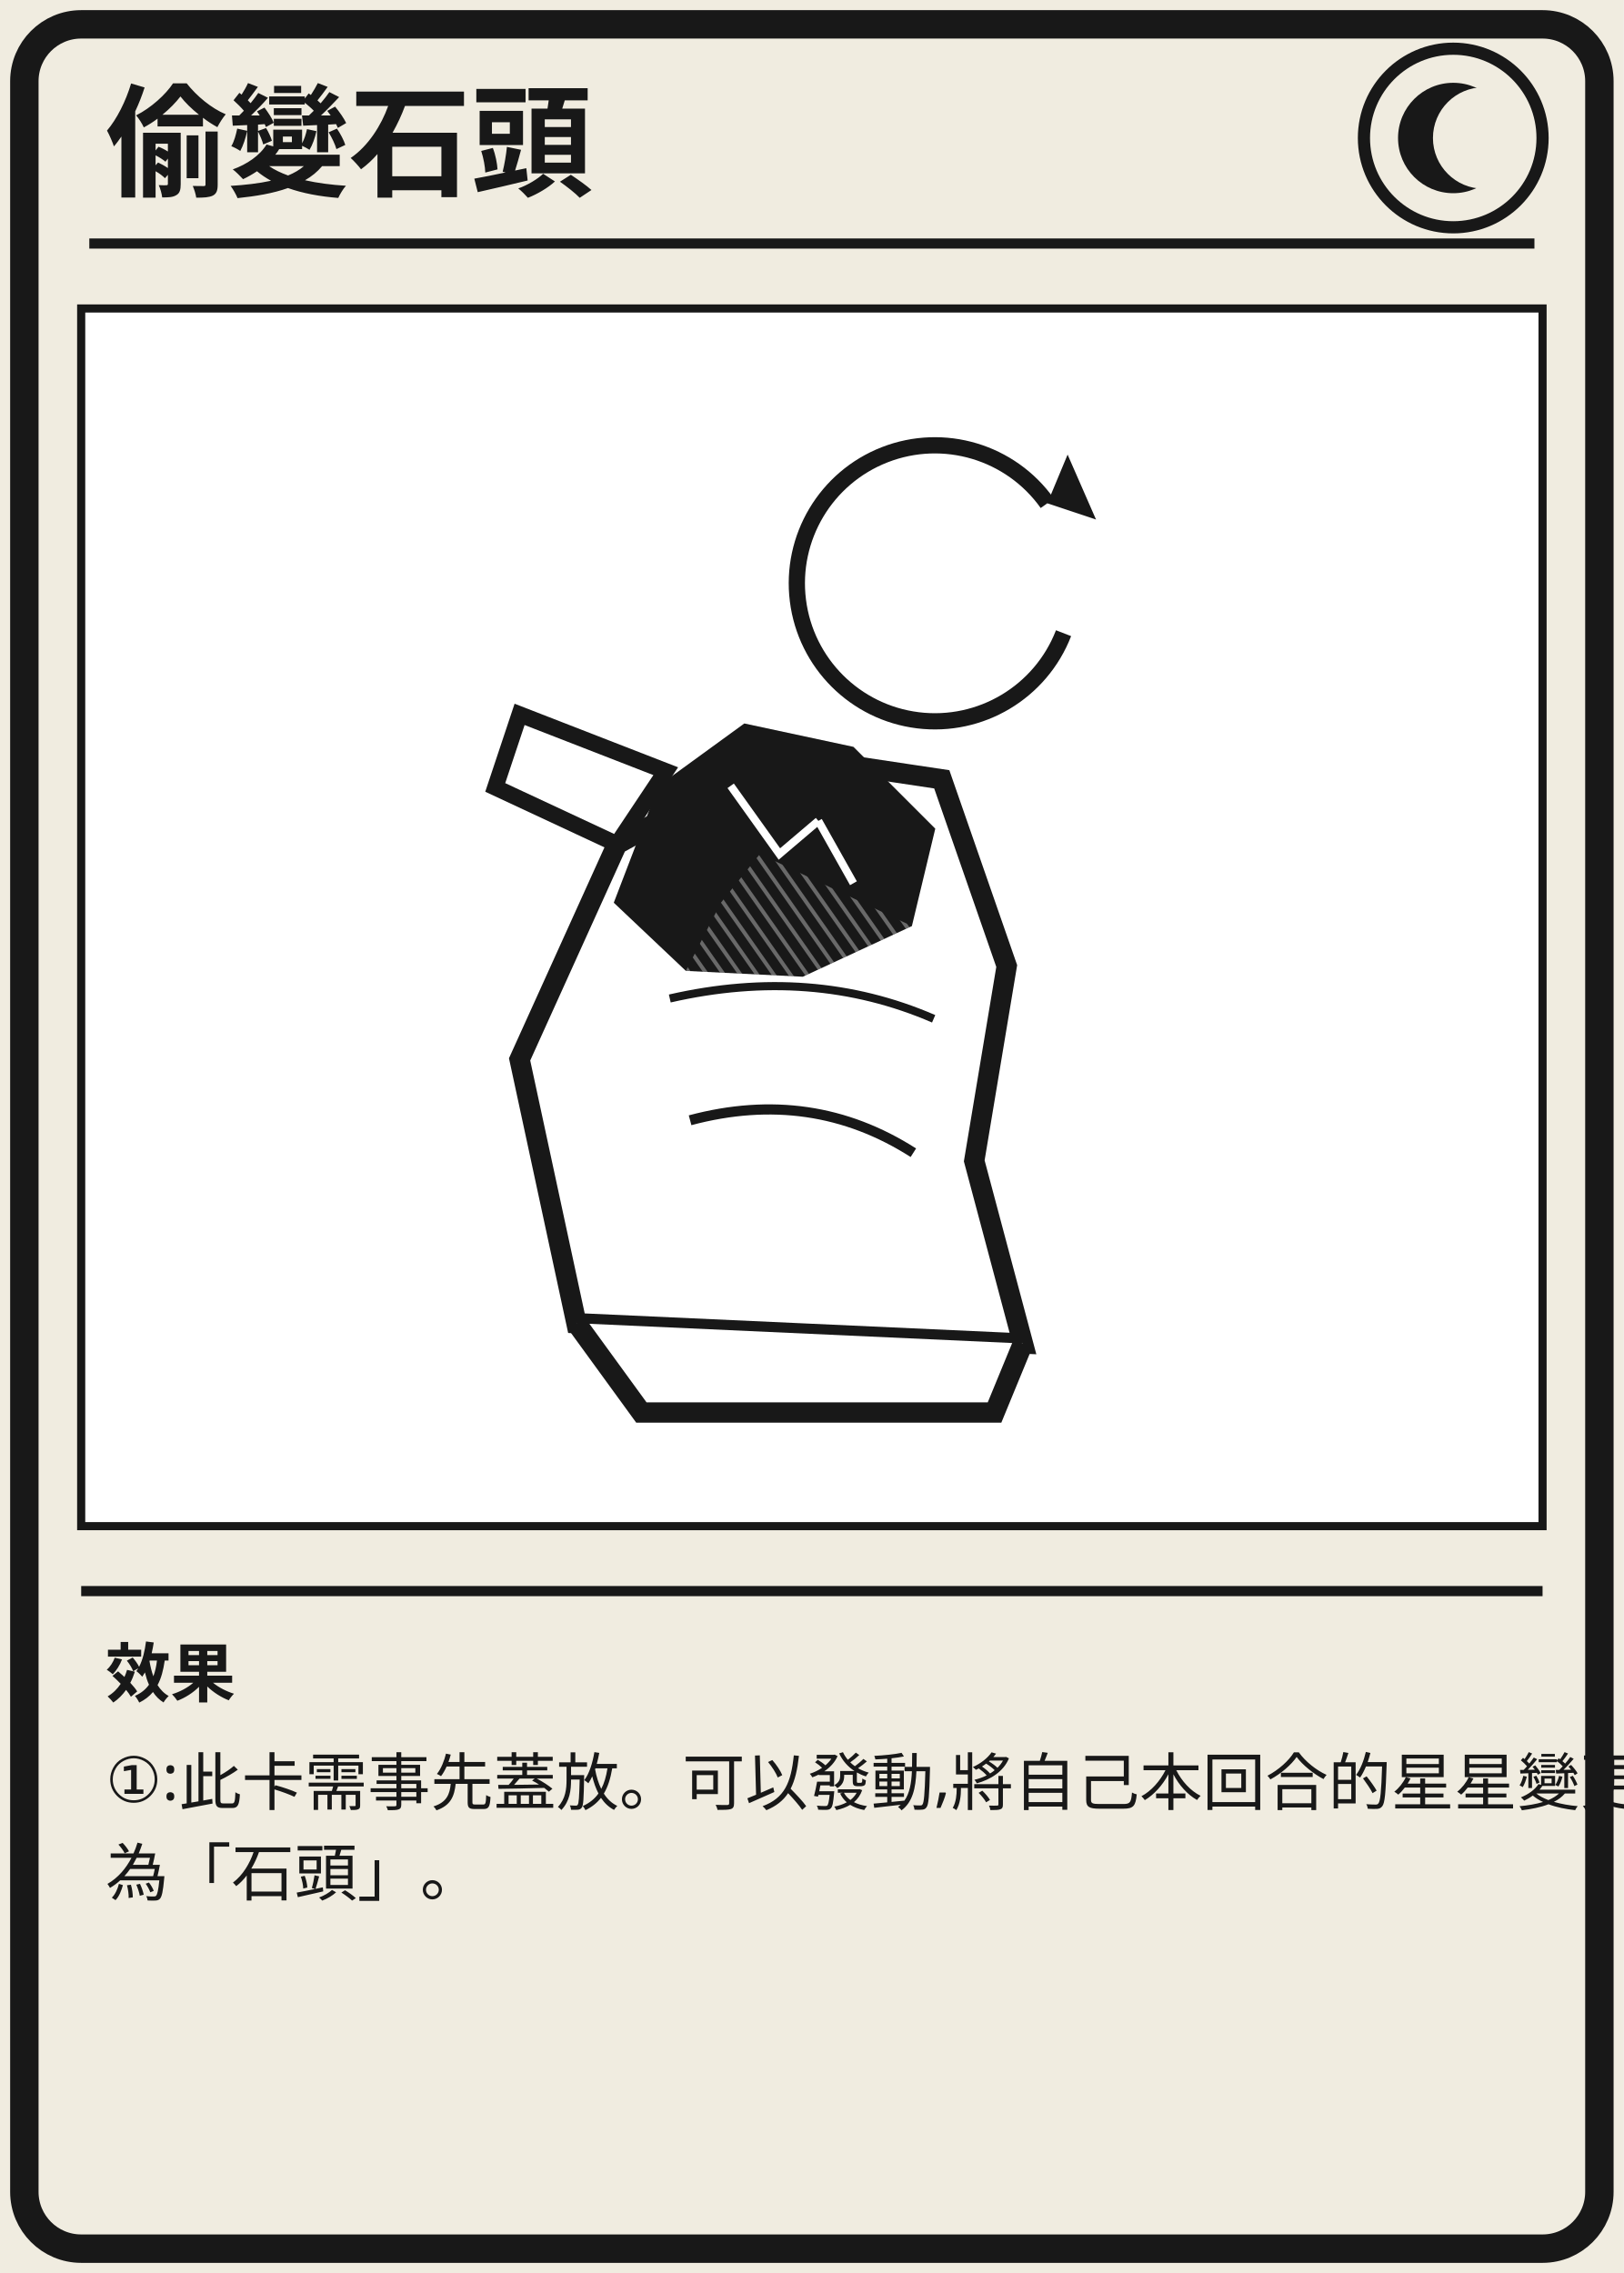
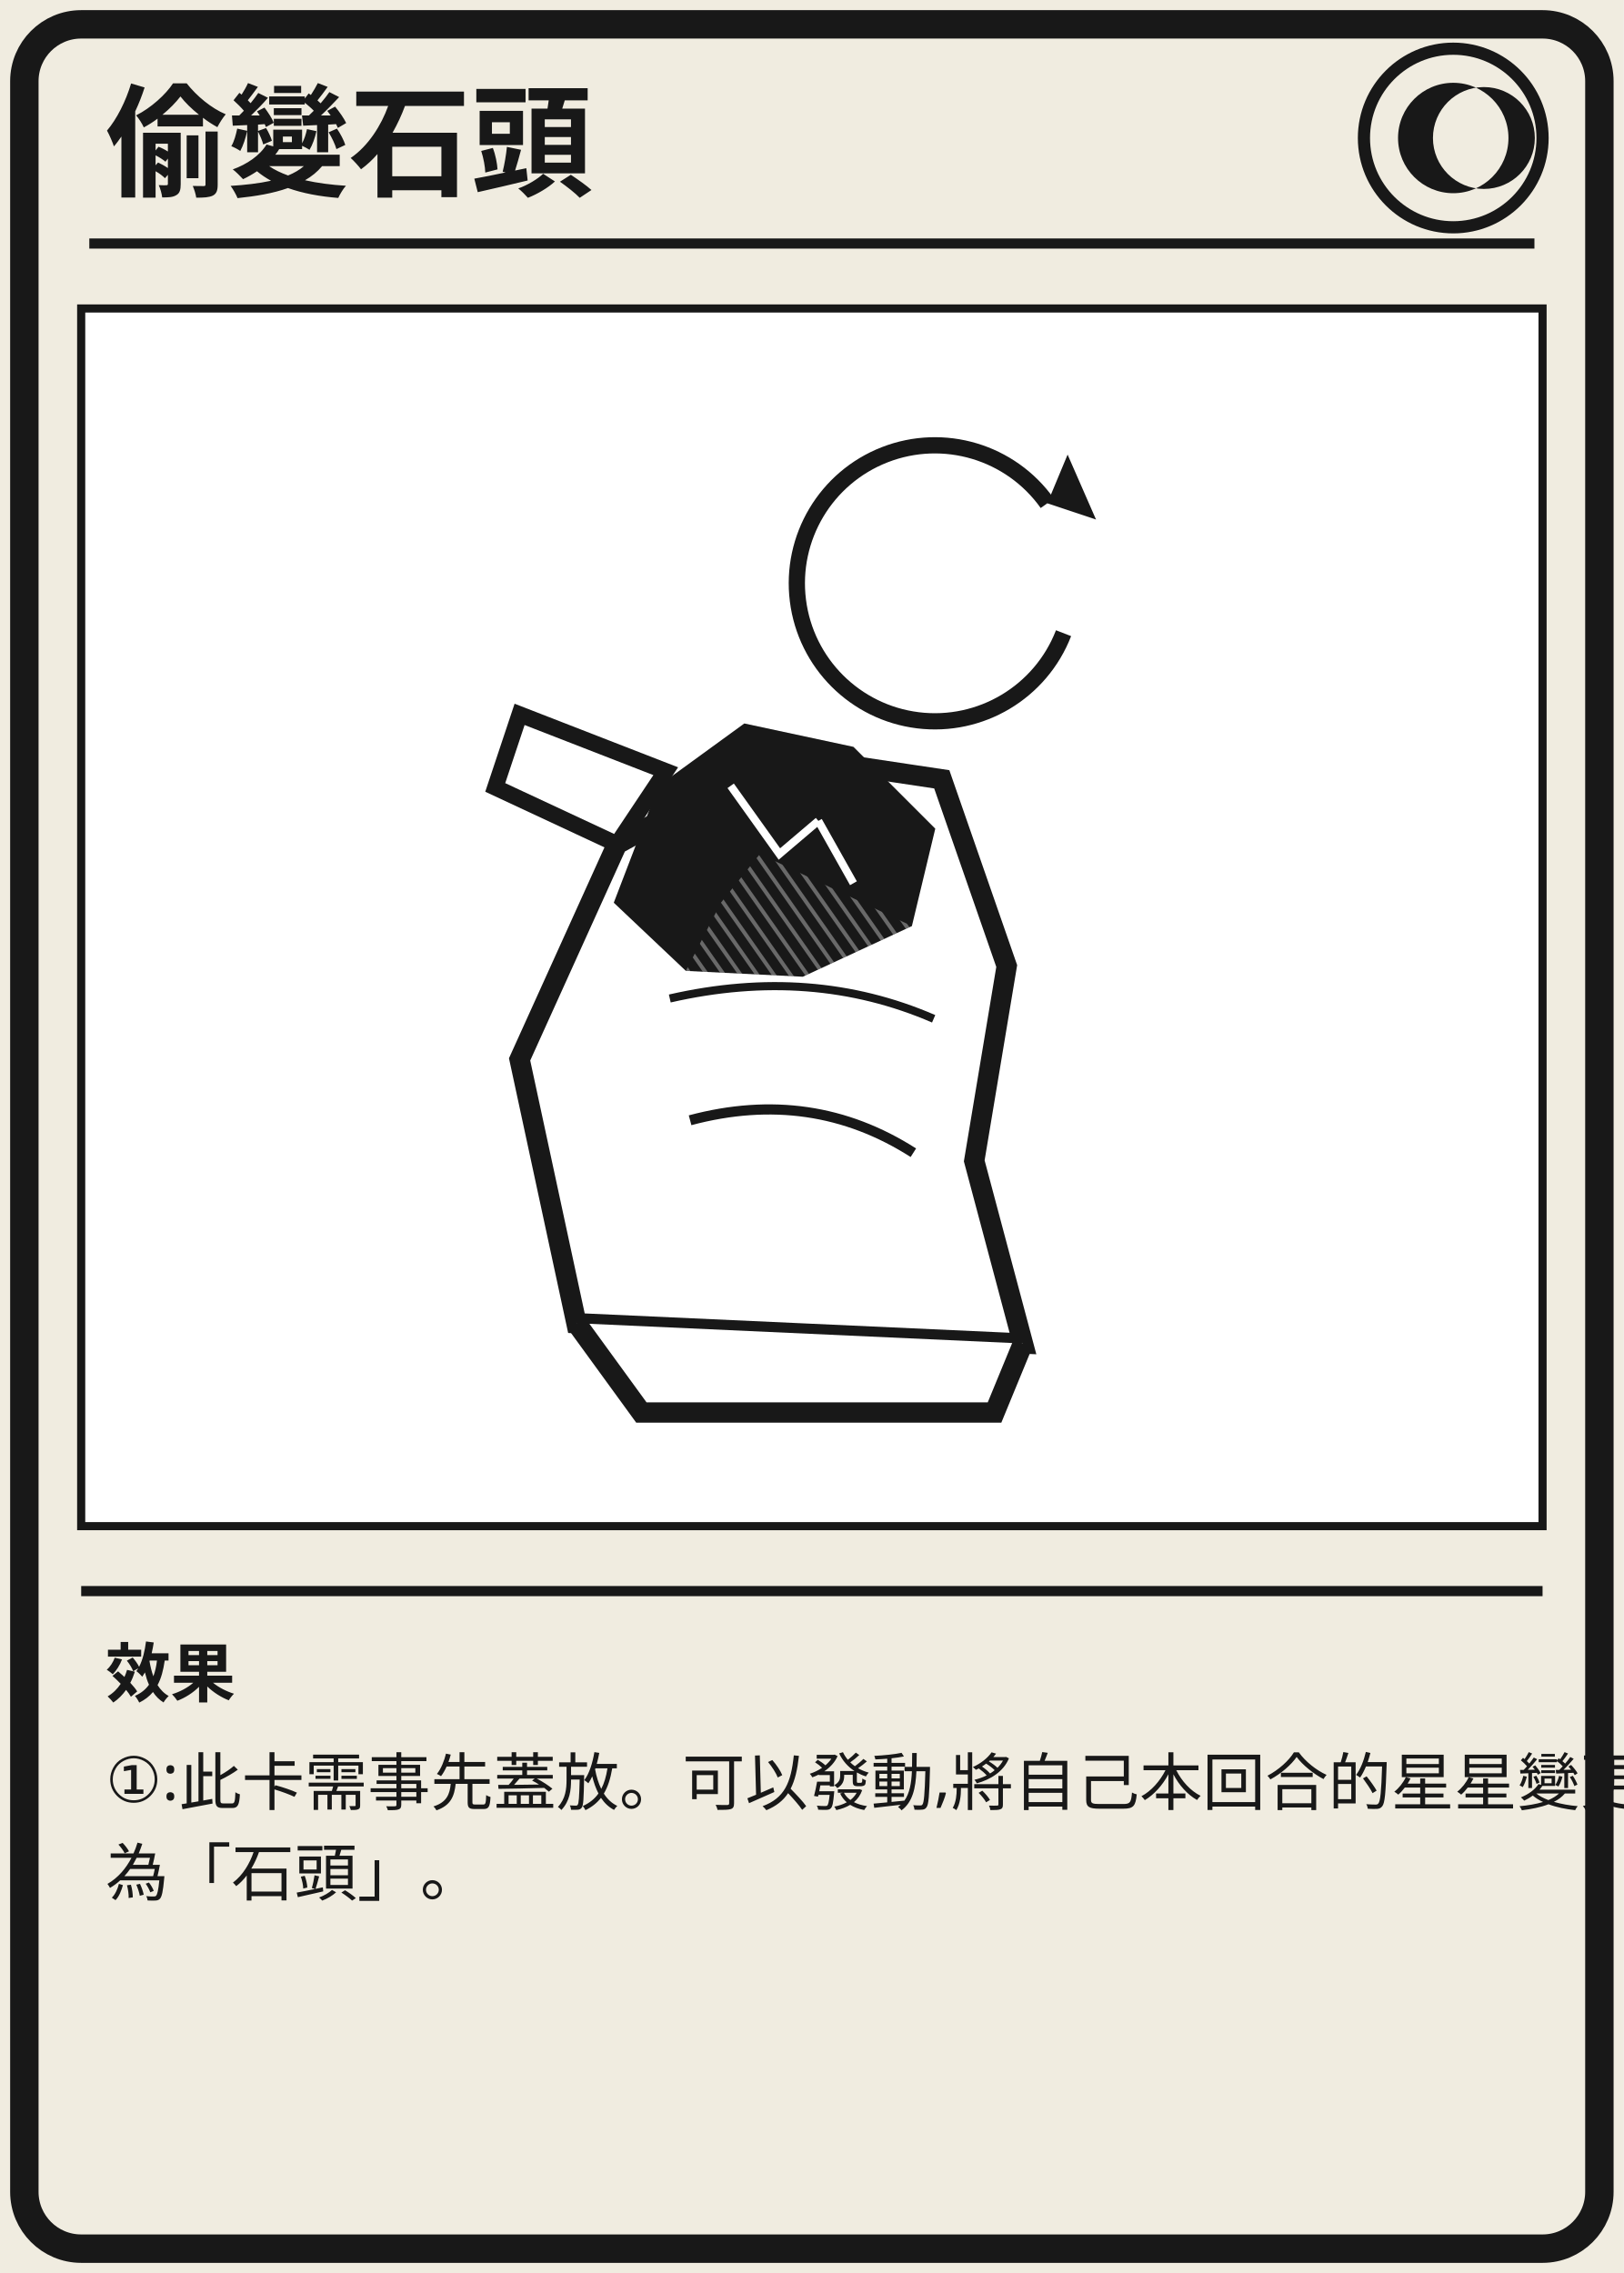
<svg xmlns="http://www.w3.org/2000/svg" viewBox="0 0 400 560" font-family="'Microsoft JhengHei','Noto Sans TC',sans-serif">
  <rect x="0" y="0" width="400" height="560" fill="#f0ece0" />
  <text x="26" y="46" font-size="30" font-weight="700" fill="#181818">偷變石頭</text>
  <line x1="22" y1="60" x2="378" y2="60" stroke="#181818" stroke-width="2.5" />
  <circle cx="358" cy="34" r="22" fill="#f0ece0" stroke="#181818" stroke-width="3" />
-   <circle cx="358.0" cy="34.0" r="13.6" fill="#181818" />
-   <circle cx="365.5" cy="34.0" r="12.5" fill="#f0ece0" />
+   <path d="M344.4,34.0 A13.6,13.6 0 1,0 371.6,34.0 A13.6,13.6 0 1,0 344.4,34.0 Z M353.0,34.0 A12.5,12.5 0 1,0 378.1,34.0 A12.5,12.5 0 1,0 353.0,34.0 Z" fill="#181818" fill-rule="evenodd" />
  <rect x="20" y="76" width="360" height="300" fill="#ffffff" stroke="#181818" stroke-width="2" />
  <g transform="translate(200,226)">
    <polygon points="-58.0,100.0 -72.0,35.0 -48.0,-18.0 -8.0,-40.0 32.0,-34.0 48.0,12.0 40.0,60.0 52.0,105.0" fill="#ffffff" stroke="#181818" stroke-width="5" />
    <polygon points="-48.0,-18.0 -78.0,-32.0 -72.0,-50.0 -36.0,-36.0" fill="#ffffff" stroke="#181818" stroke-width="4" />
    <path d="M-58,100 L-42,122 L45,122 L52,105" fill="#ffffff" stroke="#181818" stroke-width="5" />
    <path d="M-30,50 Q0,42 25,58" fill="none" stroke="#181818" stroke-width="2.5" />
    <path d="M-35,20 Q0,12 30,25" fill="none" stroke="#181818" stroke-width="2" />
    <g transform="translate(-8,-18) scale(0.48)">
      <polygon points="-85.0,30.0 -62.0,-30.0 -18.0,-62.0 38.0,-50.0 80.0,-8.0 68.0,42.0 12.0,68.0 -48.0,65.0" fill="#181818" stroke="none" stroke-width="0" />
      <clipPath id="clip10795">
        <polygon points="-10.0,5.0 68.0,42.0 12.0,68.0 -48.0,65.0 -30.0,30.0" />
      </clipPath>
      <g clip-path="url(#clip10795)">
        <line x1="-190.1" y1="7.0" x2="-30.7" y2="234.7" stroke="#ffffff" stroke-width="2" opacity="0.35" />
        <line x1="-184.4" y1="2.9" x2="-25.0" y2="230.7" stroke="#ffffff" stroke-width="2" opacity="0.35" />
        <line x1="-178.7" y1="-1.1" x2="-19.2" y2="226.6" stroke="#ffffff" stroke-width="2" opacity="0.35" />
        <line x1="-172.9" y1="-5.1" x2="-13.5" y2="222.6" stroke="#ffffff" stroke-width="2" opacity="0.35" />
        <line x1="-167.2" y1="-9.1" x2="-7.8" y2="218.6" stroke="#ffffff" stroke-width="2" opacity="0.35" />
        <line x1="-161.5" y1="-13.1" x2="-2.0" y2="214.6" stroke="#ffffff" stroke-width="2" opacity="0.35" />
        <line x1="-155.7" y1="-17.1" x2="3.7" y2="210.6" stroke="#ffffff" stroke-width="2" opacity="0.35" />
        <line x1="-150.0" y1="-21.2" x2="9.5" y2="206.6" stroke="#ffffff" stroke-width="2" opacity="0.35" />
        <line x1="-144.3" y1="-25.2" x2="15.2" y2="202.6" stroke="#ffffff" stroke-width="2" opacity="0.35" />
        <line x1="-138.5" y1="-29.2" x2="20.9" y2="198.5" stroke="#ffffff" stroke-width="2" opacity="0.35" />
        <line x1="-132.8" y1="-33.2" x2="26.7" y2="194.5" stroke="#ffffff" stroke-width="2" opacity="0.35" />
        <line x1="-127.1" y1="-37.2" x2="32.4" y2="190.5" stroke="#ffffff" stroke-width="2" opacity="0.35" />
        <line x1="-121.3" y1="-41.2" x2="38.1" y2="186.5" stroke="#ffffff" stroke-width="2" opacity="0.35" />
        <line x1="-115.6" y1="-45.2" x2="43.9" y2="182.5" stroke="#ffffff" stroke-width="2" opacity="0.35" />
        <line x1="-109.9" y1="-49.3" x2="49.6" y2="178.5" stroke="#ffffff" stroke-width="2" opacity="0.35" />
        <line x1="-104.1" y1="-53.3" x2="55.3" y2="174.5" stroke="#ffffff" stroke-width="2" opacity="0.35" />
        <line x1="-98.4" y1="-57.3" x2="61.1" y2="170.4" stroke="#ffffff" stroke-width="2" opacity="0.35" />
        <line x1="-92.7" y1="-61.3" x2="66.8" y2="166.4" stroke="#ffffff" stroke-width="2" opacity="0.35" />
        <line x1="-86.9" y1="-65.3" x2="72.5" y2="162.4" stroke="#ffffff" stroke-width="2" opacity="0.35" />
        <line x1="-81.2" y1="-69.3" x2="78.3" y2="158.4" stroke="#ffffff" stroke-width="2" opacity="0.35" />
        <line x1="-75.5" y1="-73.3" x2="84.0" y2="154.4" stroke="#ffffff" stroke-width="2" opacity="0.35" />
        <line x1="-69.7" y1="-77.4" x2="89.7" y2="150.4" stroke="#ffffff" stroke-width="2" opacity="0.35" />
        <line x1="-64.0" y1="-81.4" x2="95.5" y2="146.3" stroke="#ffffff" stroke-width="2" opacity="0.35" />
        <line x1="-58.3" y1="-85.4" x2="101.2" y2="142.3" stroke="#ffffff" stroke-width="2" opacity="0.35" />
        <line x1="-52.5" y1="-89.4" x2="106.9" y2="138.3" stroke="#ffffff" stroke-width="2" opacity="0.35" />
        <line x1="-46.8" y1="-93.4" x2="112.7" y2="134.3" stroke="#ffffff" stroke-width="2" opacity="0.35" />
        <line x1="-41.1" y1="-97.4" x2="118.4" y2="130.3" stroke="#ffffff" stroke-width="2" opacity="0.35" />
        <line x1="-35.3" y1="-101.5" x2="124.1" y2="126.3" stroke="#ffffff" stroke-width="2" opacity="0.35" />
        <line x1="-29.6" y1="-105.5" x2="129.9" y2="122.3" stroke="#ffffff" stroke-width="2" opacity="0.35" />
        <line x1="-23.9" y1="-109.5" x2="135.6" y2="118.2" stroke="#ffffff" stroke-width="2" opacity="0.35" />
        <line x1="-18.1" y1="-113.5" x2="141.3" y2="114.2" stroke="#ffffff" stroke-width="2" opacity="0.35" />
        <line x1="-12.4" y1="-117.5" x2="147.1" y2="110.2" stroke="#ffffff" stroke-width="2" opacity="0.35" />
        <line x1="-6.7" y1="-121.5" x2="152.8" y2="106.2" stroke="#ffffff" stroke-width="2" opacity="0.35" />
        <line x1="-0.9" y1="-125.5" x2="158.5" y2="102.2" stroke="#ffffff" stroke-width="2" opacity="0.35" />
        <line x1="4.8" y1="-129.6" x2="164.3" y2="98.2" stroke="#ffffff" stroke-width="2" opacity="0.35" />
        <line x1="10.5" y1="-133.6" x2="170.0" y2="94.2" stroke="#ffffff" stroke-width="2" opacity="0.35" />
        <line x1="16.3" y1="-137.6" x2="175.7" y2="90.1" stroke="#ffffff" stroke-width="2" opacity="0.35" />
        <line x1="22.0" y1="-141.6" x2="181.5" y2="86.1" stroke="#ffffff" stroke-width="2" opacity="0.35" />
        <line x1="27.8" y1="-145.6" x2="187.2" y2="82.1" stroke="#ffffff" stroke-width="2" opacity="0.35" />
        <line x1="33.5" y1="-149.6" x2="192.9" y2="78.1" stroke="#ffffff" stroke-width="2" opacity="0.35" />
        <line x1="39.2" y1="-153.6" x2="198.7" y2="74.1" stroke="#ffffff" stroke-width="2" opacity="0.35" />
        <line x1="45.0" y1="-157.7" x2="204.4" y2="70.1" stroke="#ffffff" stroke-width="2" opacity="0.35" />
      </g>
      <path d="M-25,-30 L0,5 L20,-12" fill="none" stroke="#ffffff" stroke-width="4" />
      <path d="M20,-12 L38,20" fill="none" stroke="#ffffff" stroke-width="4" />
    </g>
    <path d="M62,-70 A34,34 0 1 1 58,-102" fill="none" stroke="#181818" stroke-width="4" />
    <polygon points="58,-102 70,-98 63,-114" fill="#181818" />
  </g>
  <line x1="20" y1="392" x2="380" y2="392" stroke="#181818" stroke-width="2.5" />
  <text x="26" y="418" font-size="16" font-weight="700" fill="#181818">效果</text>
  <text x="26" y="444" font-size="15.5" font-weight="400" fill="#181818">①:此卡需事先蓋放。可以發動,將自己本回合的星星變更</text>
  <text x="26" y="467" font-size="15.5" font-weight="400" fill="#181818">為「石頭」。</text>
  <rect x="6" y="6" width="388" height="548" rx="14" fill="none" stroke="#181818" stroke-width="7" />
</svg>
